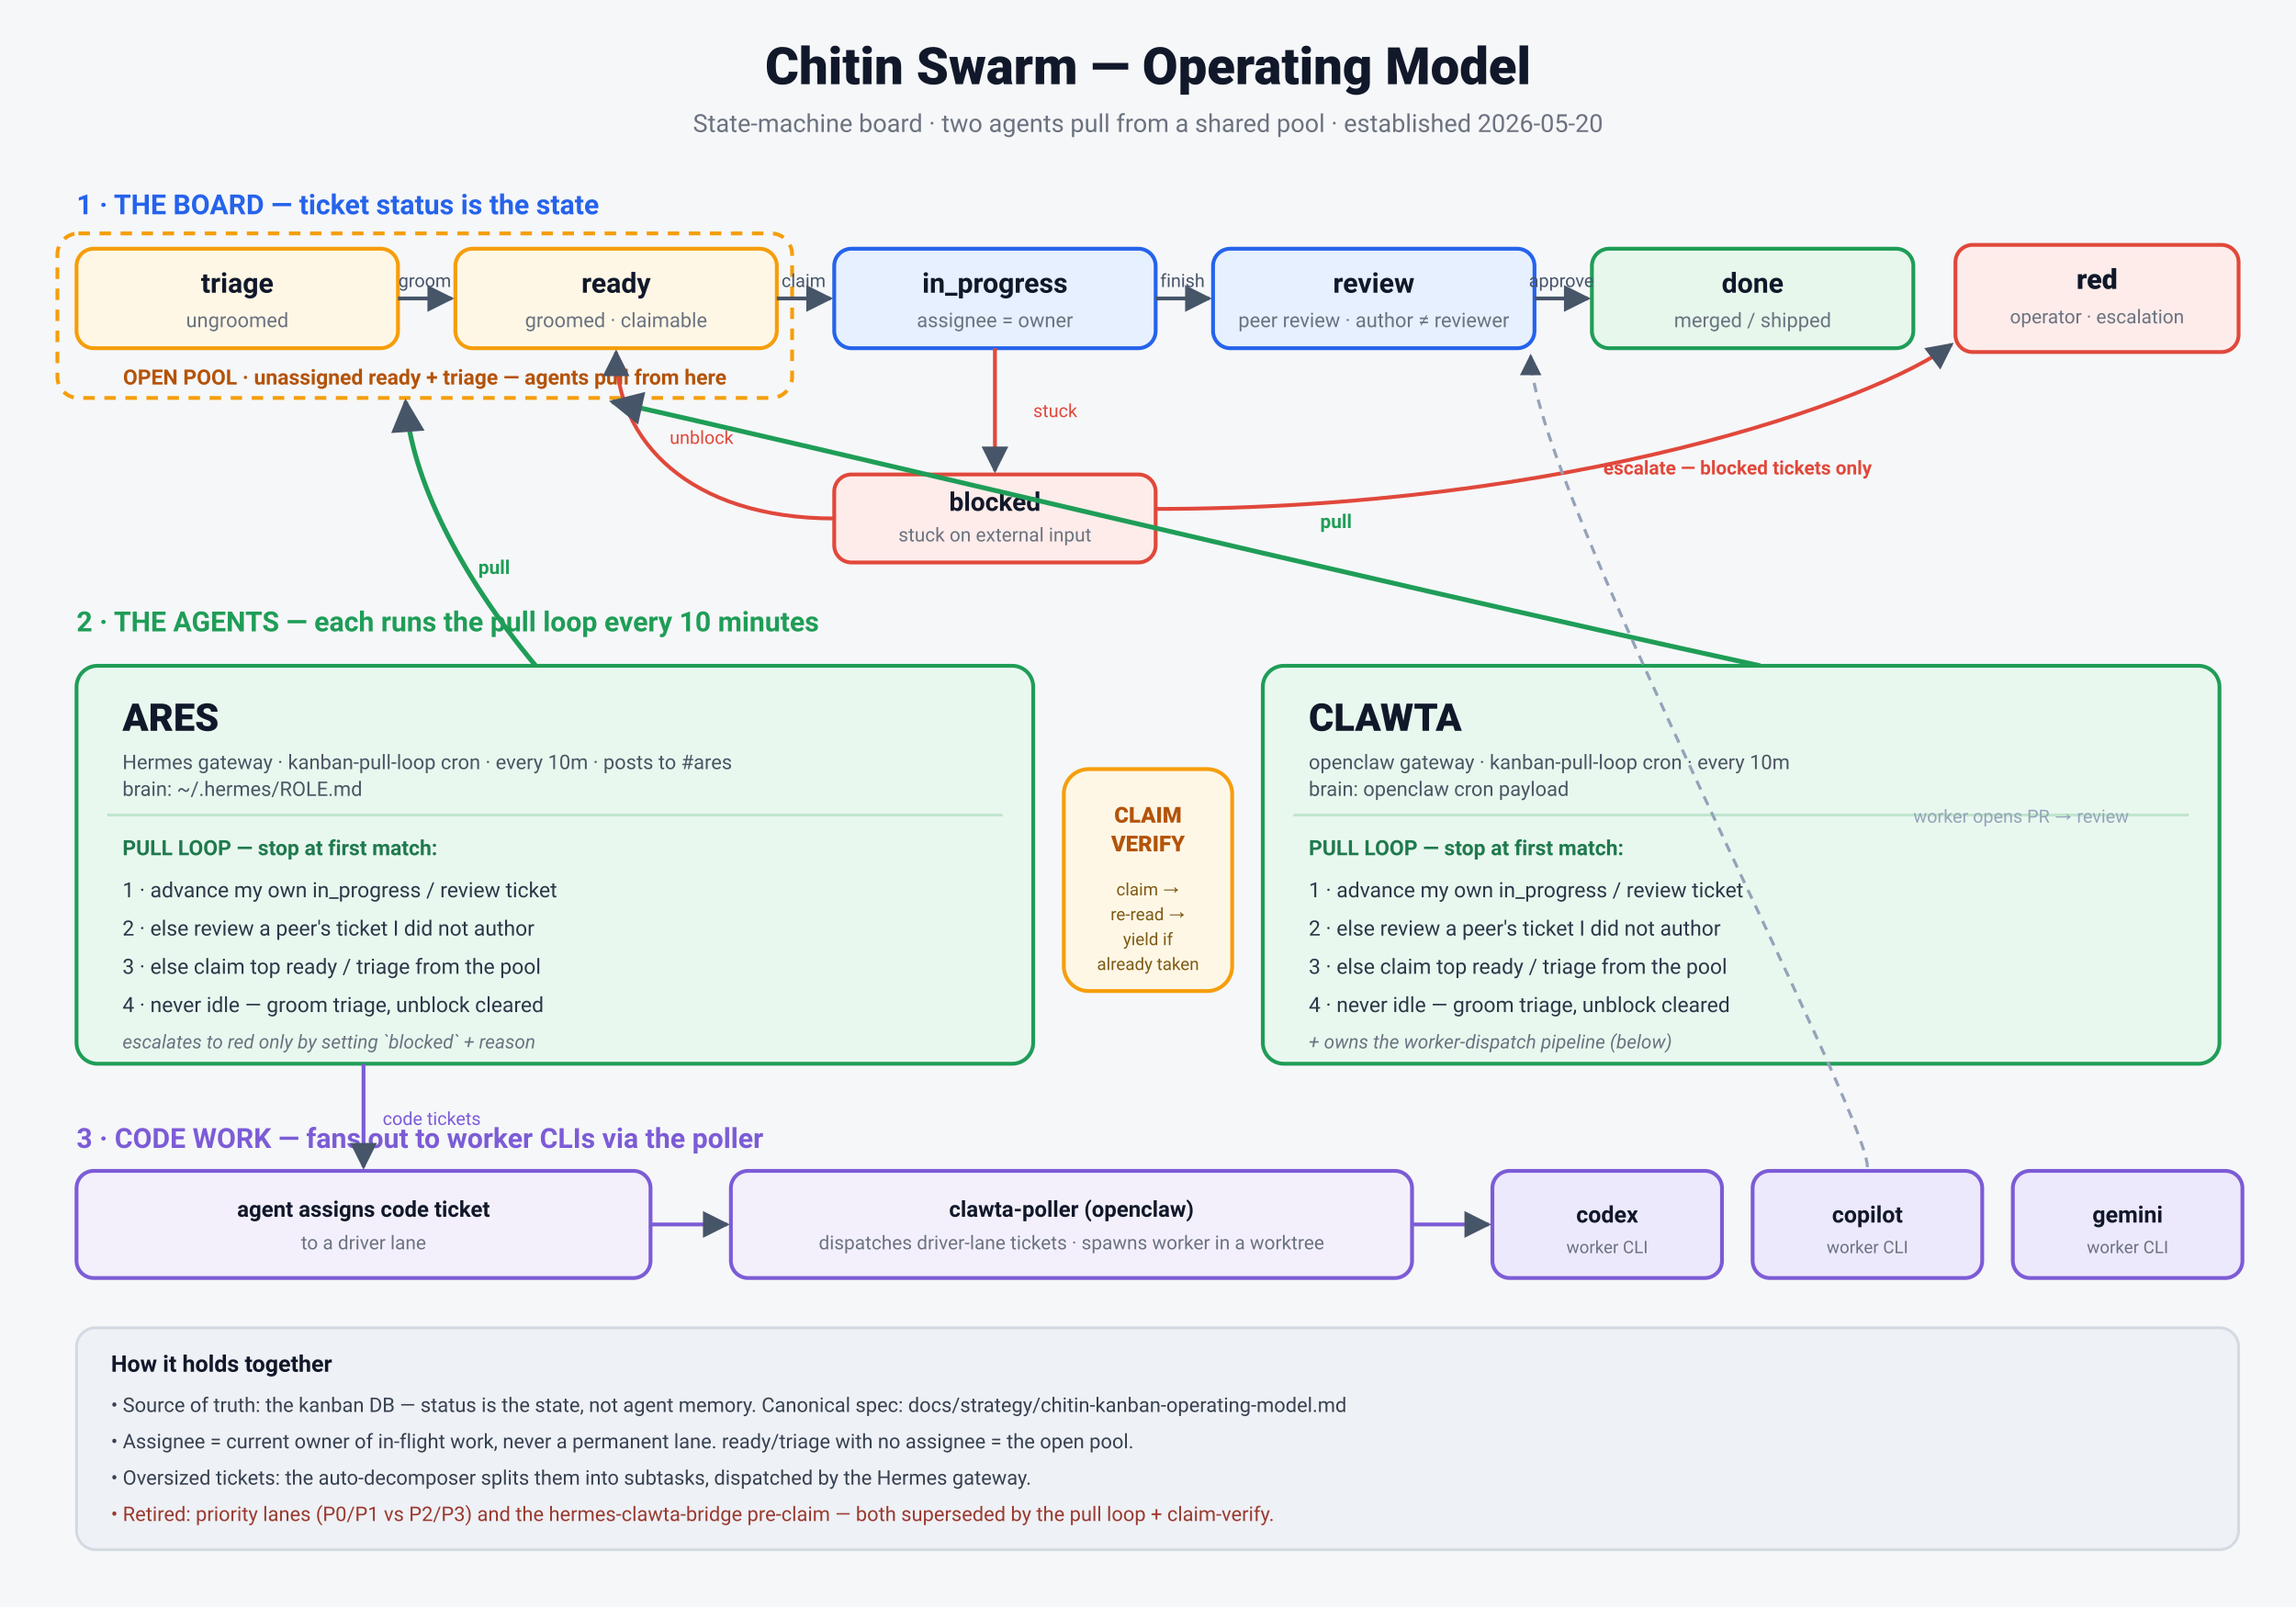
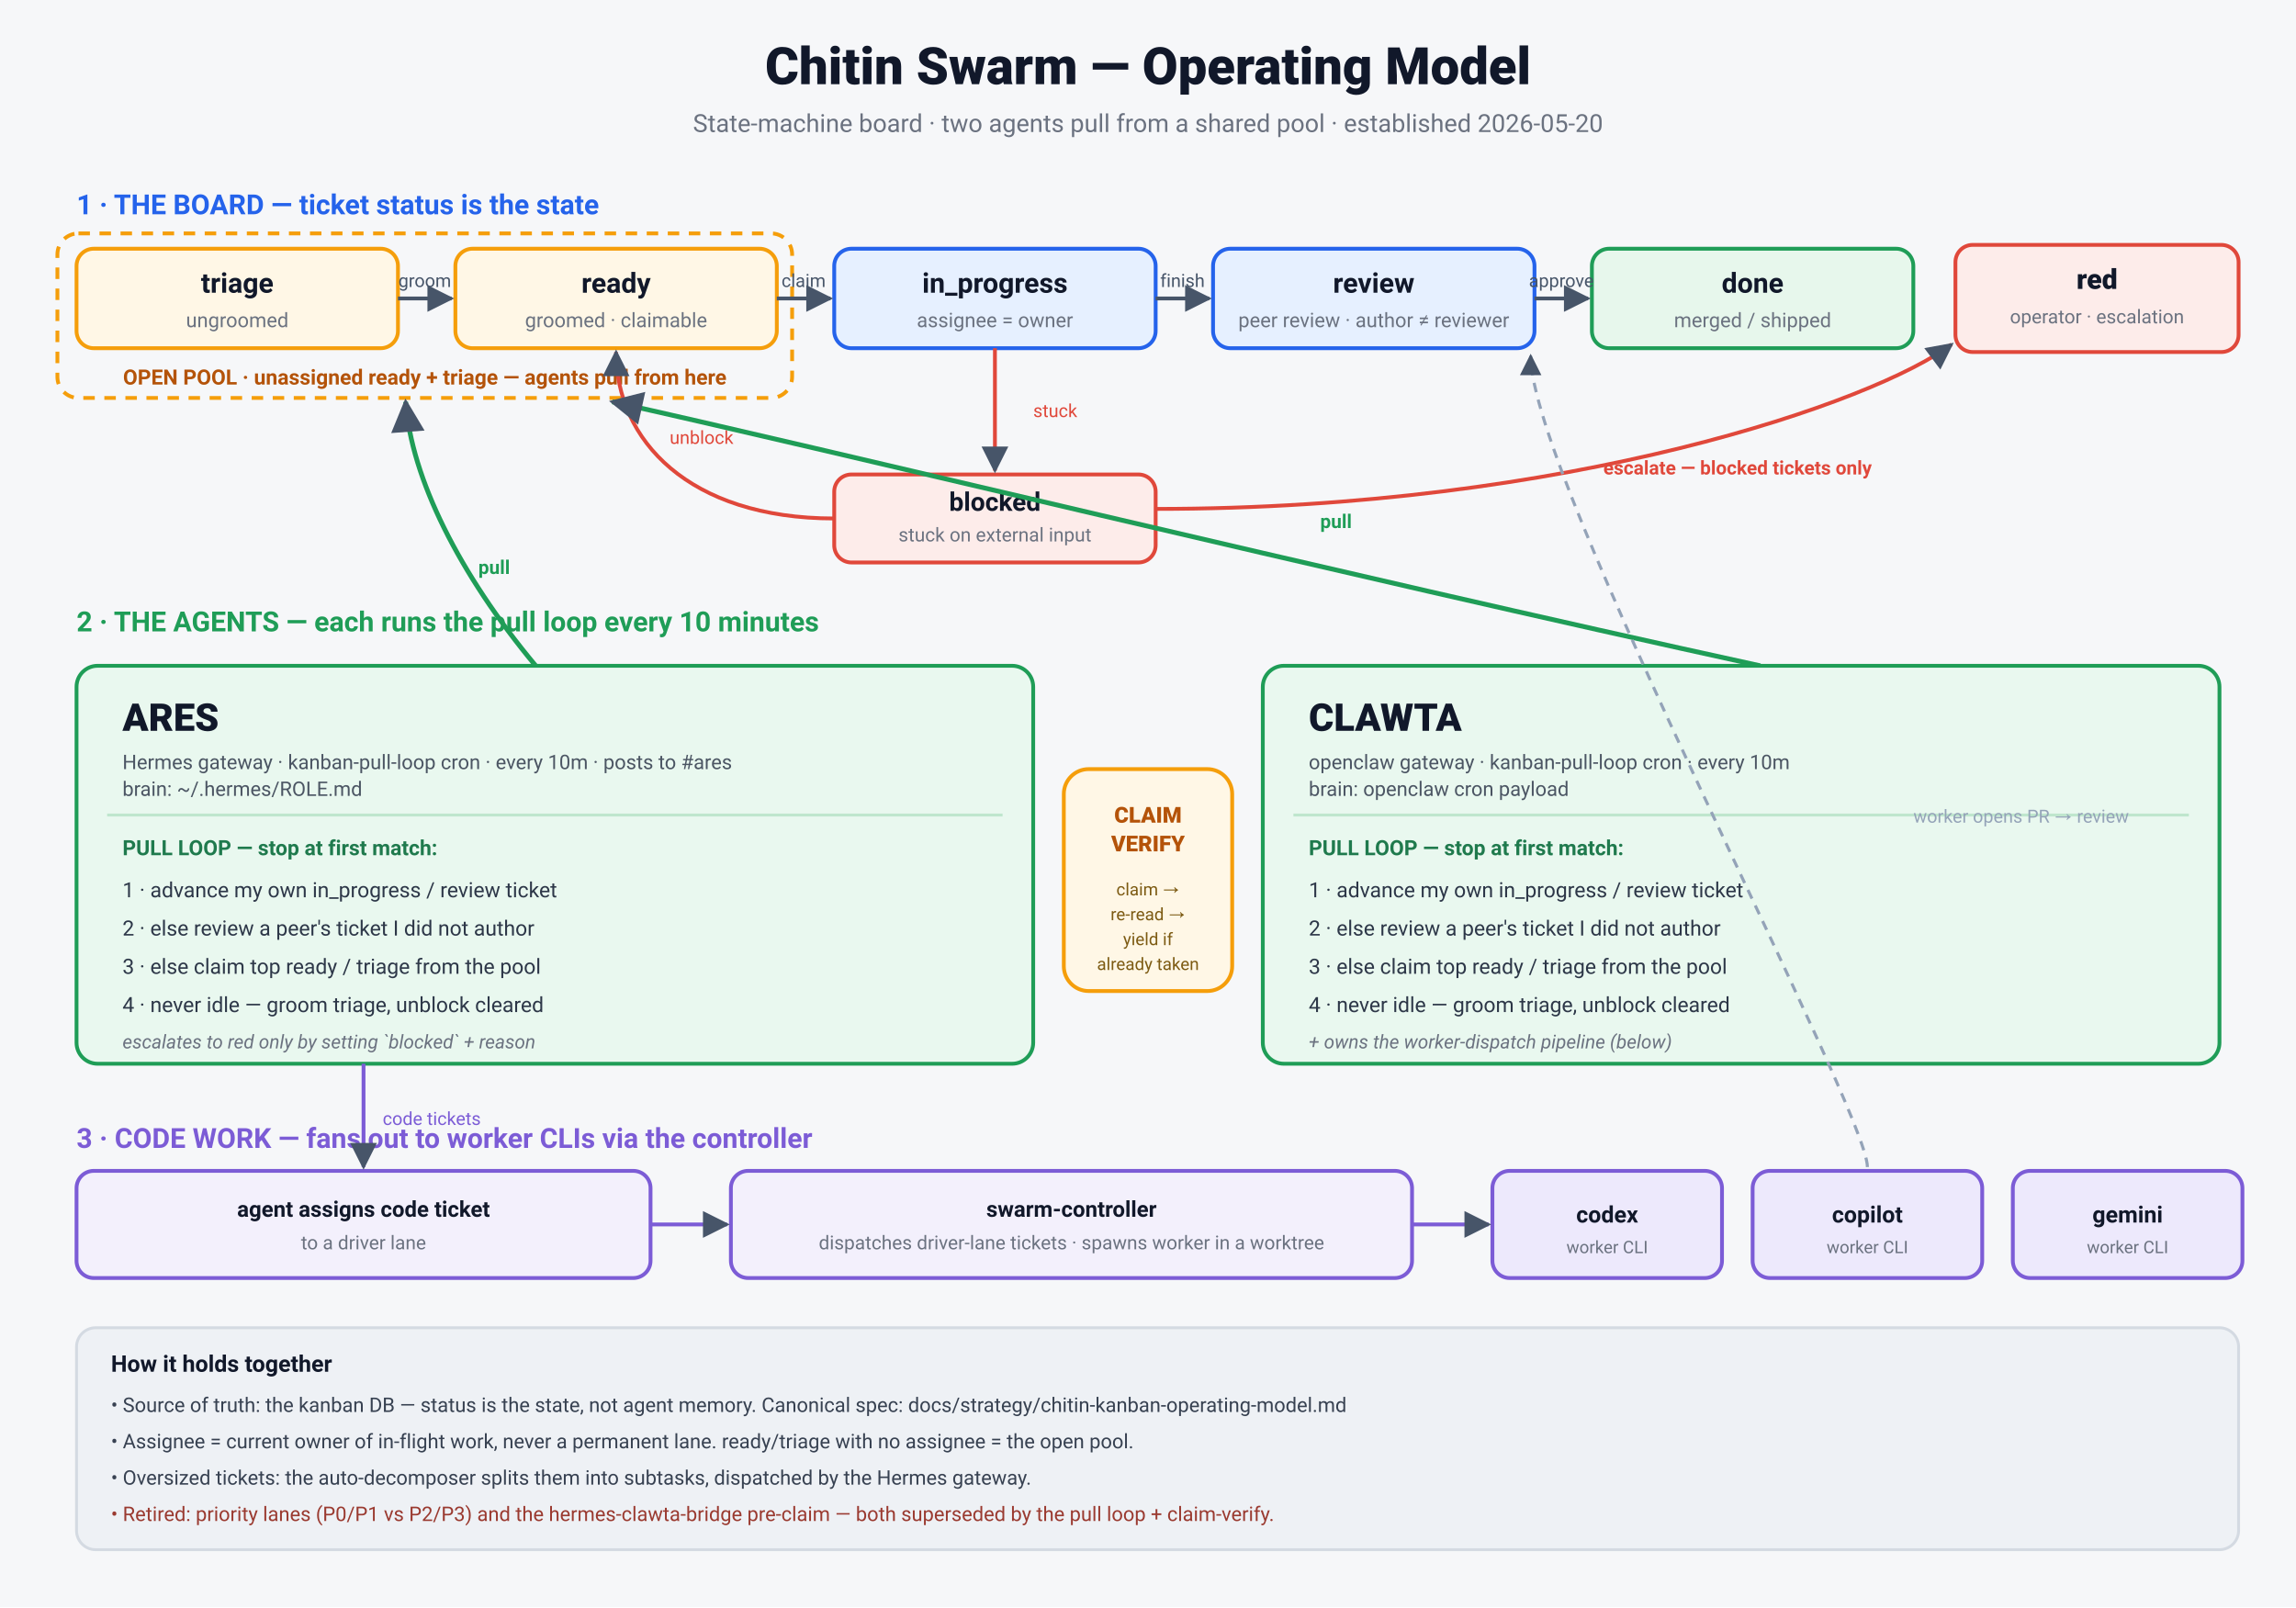
<svg xmlns="http://www.w3.org/2000/svg" width="1200" height="840" viewBox="0 0 1200 840" font-family="'Segoe UI',Roboto,Helvetica,Arial,sans-serif">
  <defs>
    <marker id="ah" viewBox="0 0 10 10" refX="9" refY="5" markerWidth="7" markerHeight="7" orient="auto-start-reverse">
      <path d="M0,0 L10,5 L0,10 z" fill="#475569" />
    </marker>
  </defs>
  <rect width="1200" height="840" fill="#f6f7f9" />
  <text x="600" y="44" text-anchor="middle" font-size="27" font-weight="800" fill="#11182a">Chitin Swarm — Operating Model</text>
  <text x="600" y="69" text-anchor="middle" font-size="13" fill="#6b7280">State-machine board · two agents pull from a shared pool · established 2026-05-20</text>
  <text x="40" y="112" font-size="14.5" font-weight="700" fill="#2563eb">1 · THE BOARD — ticket status is the state</text>
  <rect x="30" y="122" width="384" height="86" rx="11" fill="none" stroke="#f59e0b" stroke-width="2" stroke-dasharray="6 5" />
  <text x="222" y="201" text-anchor="middle" font-size="11" font-weight="700" fill="#b45309">OPEN POOL · unassigned ready + triage — agents pull from here</text>
  <g>
    <rect x="40" y="130" width="168" height="52" rx="9" fill="#fff7e6" stroke="#f59e0b" stroke-width="2" />
    <text x="124" y="153" text-anchor="middle" font-size="14.5" font-weight="700" fill="#11182a">triage</text>
    <text x="124" y="171" text-anchor="middle" font-size="10.5" fill="#6b7280">ungroomed</text>
    <rect x="238" y="130" width="168" height="52" rx="9" fill="#fff7e6" stroke="#f59e0b" stroke-width="2" />
    <text x="322" y="153" text-anchor="middle" font-size="14.5" font-weight="700" fill="#11182a">ready</text>
    <text x="322" y="171" text-anchor="middle" font-size="10.5" fill="#6b7280">groomed · claimable</text>
    <rect x="436" y="130" width="168" height="52" rx="9" fill="#e6f0ff" stroke="#2563eb" stroke-width="2" />
    <text x="520" y="153" text-anchor="middle" font-size="14.5" font-weight="700" fill="#11182a">in_progress</text>
    <text x="520" y="171" text-anchor="middle" font-size="10.5" fill="#6b7280">assignee = owner</text>
    <rect x="634" y="130" width="168" height="52" rx="9" fill="#e6f0ff" stroke="#2563eb" stroke-width="2" />
    <text x="718" y="153" text-anchor="middle" font-size="14.5" font-weight="700" fill="#11182a">review</text>
    <text x="718" y="171" text-anchor="middle" font-size="10.5" fill="#6b7280">peer review · author ≠ reviewer</text>
    <rect x="832" y="130" width="168" height="52" rx="9" fill="#e7f7ec" stroke="#1f9d57" stroke-width="2" />
    <text x="916" y="153" text-anchor="middle" font-size="14.5" font-weight="700" fill="#11182a">done</text>
    <text x="916" y="171" text-anchor="middle" font-size="10.5" fill="#6b7280">merged / shipped</text>
  </g>
  <g stroke="#475569" stroke-width="2" fill="none">
    <line x1="208" y1="156" x2="236" y2="156" marker-end="url(#ah)" />
    <line x1="406" y1="156" x2="434" y2="156" marker-end="url(#ah)" />
    <line x1="604" y1="156" x2="632" y2="156" marker-end="url(#ah)" />
    <line x1="802" y1="156" x2="830" y2="156" marker-end="url(#ah)" />
  </g>
  <g font-size="9.5" fill="#475569" text-anchor="middle">
    <text x="222" y="150">groom</text>
    <text x="420" y="150">claim</text>
    <text x="618" y="150">finish</text>
    <text x="816" y="150">approve</text>
  </g>
  <rect x="436" y="248" width="168" height="46" rx="9" fill="#fdecea" stroke="#e0483b" stroke-width="2" />
  <text x="520" y="267" text-anchor="middle" font-size="13.5" font-weight="700" fill="#11182a">blocked</text>
  <text x="520" y="283" text-anchor="middle" font-size="10" fill="#6b7280">stuck on external input</text>
  <g stroke="#e0483b" stroke-width="2" fill="none">
    <line x1="520" y1="182" x2="520" y2="246" marker-end="url(#ah)" />
    <path d="M436,271 C 360,271 322,230 322,184" marker-end="url(#ah)" />
  </g>
  <text x="540" y="218" font-size="9.5" fill="#e0483b">stuck</text>
  <text x="350" y="232" font-size="9.5" fill="#e0483b">unblock</text>
  <rect x="1022" y="128" width="148" height="56" rx="9" fill="#fdecea" stroke="#e0483b" stroke-width="2" />
  <text x="1096" y="151" text-anchor="middle" font-size="14.5" font-weight="800" fill="#11182a">red</text>
  <text x="1096" y="169" text-anchor="middle" font-size="10" fill="#6b7280">operator · escalation</text>
  <path d="M604,266 C 820,266 980,210 1020,180" stroke="#e0483b" stroke-width="2" fill="none" marker-end="url(#ah)" />
  <text x="838" y="248" font-size="10" font-weight="600" fill="#e0483b">escalate — blocked tickets only</text>
  <text x="40" y="330" font-size="14.5" font-weight="700" fill="#1f9d57">2 · THE AGENTS — each runs the pull loop every 10 minutes</text>
  <path d="M280,348 C 240,300 215,250 212,210" stroke="#1f9d57" stroke-width="2.5" fill="none" marker-end="url(#ah)" />
  <path d="M920,348 C 700,300 420,232 320,210" stroke="#1f9d57" stroke-width="2.5" fill="none" marker-end="url(#ah)" />
  <text x="250" y="300" font-size="10" font-weight="700" fill="#1f9d57">pull</text>
  <text x="690" y="276" font-size="10" font-weight="700" fill="#1f9d57">pull</text>
  <rect x="40" y="348" width="500" height="208" rx="11" fill="#e9f8ef" stroke="#1f9d57" stroke-width="2" />
  <text x="64" y="382" font-size="20" font-weight="800" fill="#11182a">ARES</text>
  <text x="64" y="402" font-size="10.5" fill="#4b5563">Hermes gateway · kanban-pull-loop cron · every 10m · posts to #ares</text>
  <text x="64" y="416" font-size="10.5" fill="#4b5563">brain: ~/.hermes/ROLE.md</text>
  <line x1="56" y1="426" x2="524" y2="426" stroke="#bfe6cd" stroke-width="1.5" />
  <text x="64" y="447" font-size="11" font-weight="700" fill="#1f7a4d">PULL LOOP — stop at first match:</text>
  <text x="64" y="469" font-size="11" fill="#2d3748">1 · advance my own in_progress / review ticket</text>
  <text x="64" y="489" font-size="11" fill="#2d3748">2 · else review a peer's ticket I did not author</text>
  <text x="64" y="509" font-size="11" fill="#2d3748">3 · else claim top ready / triage from the pool</text>
  <text x="64" y="529" font-size="11" fill="#2d3748">4 · never idle — groom triage, unblock cleared</text>
  <text x="64" y="548" font-size="10" font-style="italic" fill="#6b7280">escalates to red only by setting `blocked` + reason</text>
  <rect x="660" y="348" width="500" height="208" rx="11" fill="#e9f8ef" stroke="#1f9d57" stroke-width="2" />
  <text x="684" y="382" font-size="20" font-weight="800" fill="#11182a">CLAWTA</text>
  <text x="684" y="402" font-size="10.5" fill="#4b5563">openclaw gateway · kanban-pull-loop cron · every 10m</text>
  <text x="684" y="416" font-size="10.5" fill="#4b5563">brain: openclaw cron payload</text>
  <line x1="676" y1="426" x2="1144" y2="426" stroke="#bfe6cd" stroke-width="1.5" />
  <text x="684" y="447" font-size="11" font-weight="700" fill="#1f7a4d">PULL LOOP — stop at first match:</text>
  <text x="684" y="469" font-size="11" fill="#2d3748">1 · advance my own in_progress / review ticket</text>
  <text x="684" y="489" font-size="11" fill="#2d3748">2 · else review a peer's ticket I did not author</text>
  <text x="684" y="509" font-size="11" fill="#2d3748">3 · else claim top ready / triage from the pool</text>
  <text x="684" y="529" font-size="11" fill="#2d3748">4 · never idle — groom triage, unblock cleared</text>
  <text x="684" y="548" font-size="10" font-style="italic" fill="#6b7280">+ owns the worker-dispatch pipeline (below)</text>
  <rect x="556" y="402" width="88" height="116" rx="13" fill="#fff7e6" stroke="#f59e0b" stroke-width="2" />
  <text x="600" y="430" text-anchor="middle" font-size="11.5" font-weight="800" fill="#b45309">CLAIM</text>
  <text x="600" y="445" text-anchor="middle" font-size="11.5" font-weight="800" fill="#b45309">VERIFY</text>
  <text x="600" y="468" text-anchor="middle" font-size="9" fill="#7c5a12">claim →</text>
  <text x="600" y="481" text-anchor="middle" font-size="9" fill="#7c5a12">re-read →</text>
  <text x="600" y="494" text-anchor="middle" font-size="9" fill="#7c5a12">yield if</text>
  <text x="600" y="507" text-anchor="middle" font-size="9" fill="#7c5a12">already taken</text>
-   <text x="40" y="600" font-size="14.5" font-weight="700" fill="#7c5cd6">3 · CODE WORK — fans out to worker CLIs via the poller</text>
+   <text x="40" y="600" font-size="14.5" font-weight="700" fill="#7c5cd6">3 · CODE WORK — fans out to worker CLIs via the controller</text>
  <rect x="40" y="612" width="300" height="56" rx="9" fill="#f3f0fc" stroke="#7c5cd6" stroke-width="2" />
  <text x="190" y="636" text-anchor="middle" font-size="11.5" font-weight="700" fill="#11182a">agent assigns code ticket</text>
  <text x="190" y="653" text-anchor="middle" font-size="10" fill="#6b7280">to a driver lane</text>
  <rect x="382" y="612" width="356" height="56" rx="9" fill="#f3f0fc" stroke="#7c5cd6" stroke-width="2" />
-   <text x="560" y="636" text-anchor="middle" font-size="11.5" font-weight="700" fill="#11182a">clawta-poller (openclaw)</text>
+   <text x="560" y="636" text-anchor="middle" font-size="11.5" font-weight="700" fill="#11182a">swarm-controller</text>
  <text x="560" y="653" text-anchor="middle" font-size="10" fill="#6b7280">dispatches driver-lane tickets · spawns worker in a worktree</text>
  <g>
    <rect x="780" y="612" width="120" height="56" rx="9" fill="#ede9fc" stroke="#7c5cd6" stroke-width="2" />
    <text x="840" y="639" text-anchor="middle" font-size="12" font-weight="700" fill="#11182a">codex</text>
    <text x="840" y="655" text-anchor="middle" font-size="9" fill="#6b7280">worker CLI</text>
    <rect x="916" y="612" width="120" height="56" rx="9" fill="#ede9fc" stroke="#7c5cd6" stroke-width="2" />
    <text x="976" y="639" text-anchor="middle" font-size="12" font-weight="700" fill="#11182a">copilot</text>
    <text x="976" y="655" text-anchor="middle" font-size="9" fill="#6b7280">worker CLI</text>
    <rect x="1052" y="612" width="120" height="56" rx="9" fill="#ede9fc" stroke="#7c5cd6" stroke-width="2" />
    <text x="1112" y="639" text-anchor="middle" font-size="12" font-weight="700" fill="#11182a">gemini</text>
    <text x="1112" y="655" text-anchor="middle" font-size="9" fill="#6b7280">worker CLI</text>
  </g>
  <g stroke="#7c5cd6" stroke-width="2" fill="none">
    <line x1="340" y1="640" x2="380" y2="640" marker-end="url(#ah)" />
    <line x1="738" y1="640" x2="778" y2="640" marker-end="url(#ah)" />
  </g>
  <path d="M190,556 C 190,580 190,590 190,610" stroke="#7c5cd6" stroke-width="2" fill="none" marker-end="url(#ah)" />
  <text x="200" y="588" font-size="9.5" fill="#7c5cd6">code tickets</text>
  <path d="M976,610 C 976,580 800,250 800,186" stroke="#94a3b8" stroke-width="1.6" fill="none" stroke-dasharray="5 4" marker-end="url(#ah)" />
  <text x="1000" y="430" font-size="9.5" fill="#94a3b8">worker opens PR → review</text>
  <rect x="40" y="694" width="1130" height="116" rx="10" fill="#eef1f5" stroke="#d4dae2" stroke-width="1.5" />
  <text x="58" y="717" font-size="12" font-weight="700" fill="#11182a">How it holds together</text>
  <text x="58" y="738" font-size="10.5" fill="#374151">• Source of truth: the kanban DB — status is the state, not agent memory.  Canonical spec: docs/strategy/chitin-kanban-operating-model.md</text>
  <text x="58" y="757" font-size="10.5" fill="#374151">• Assignee = current owner of in-flight work, never a permanent lane.  ready/triage with no assignee = the open pool.</text>
  <text x="58" y="776" font-size="10.5" fill="#374151">• Oversized tickets: the auto-decomposer splits them into subtasks, dispatched by the Hermes gateway.</text>
  <text x="58" y="795" font-size="10.5" fill="#9a3a30">• Retired: priority lanes (P0/P1 vs P2/P3) and the hermes-clawta-bridge pre-claim — both superseded by the pull loop + claim-verify.</text>
</svg>
